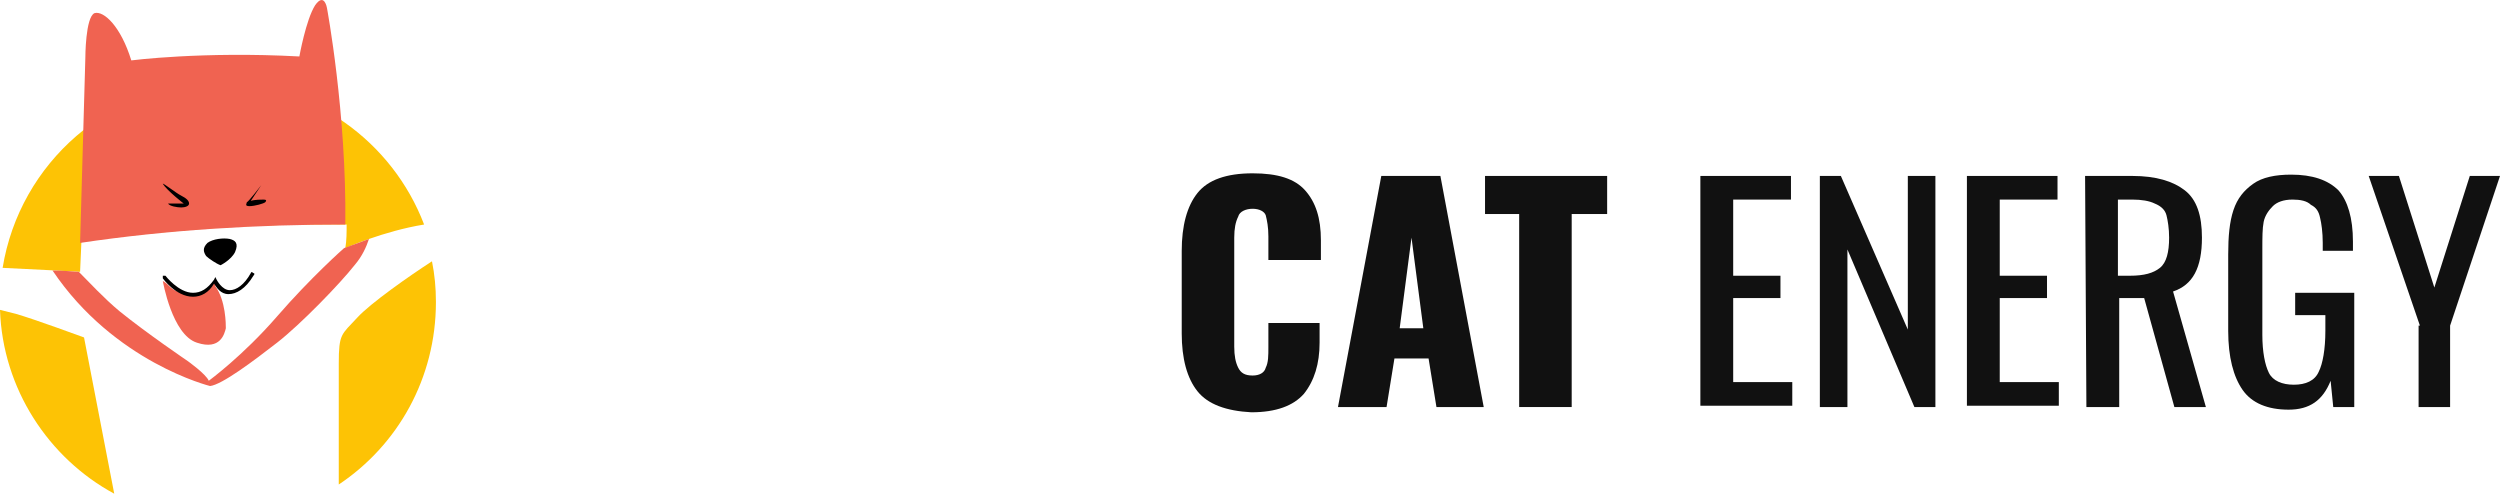
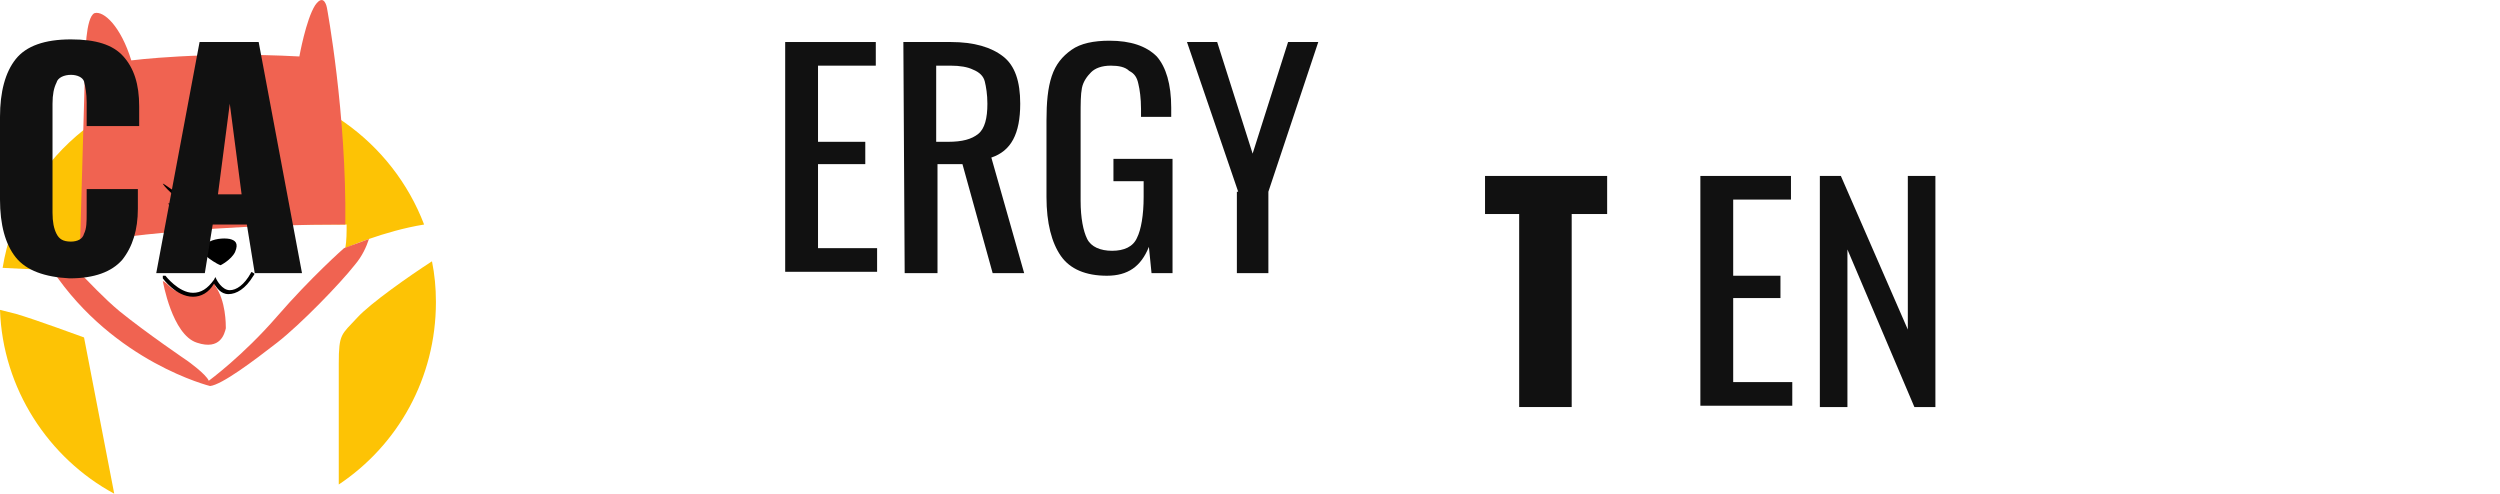
- <svg xmlns="http://www.w3.org/2000/svg" enable-background="new 0 0 190.4 37.6" version="1.1" viewBox="0 0 190.4 37.6" xml:space="preserve">
-   <style type="text/css">
- 	.st0{fill:#FDC305;}
- 	.st1{fill:#F06351;}
- 	.st2{fill:#111111;}
+ <svg xmlns="http://www.w3.org/2000/svg" viewBox="0 0 190.4 37.6">
+   <style type="text/css">.st0{fill:#FDC305;} .st1{fill:#F06351;} .st2{fill:#111111;}
</style>
  <path class="st0" d="m6.1 20.7 0.1-2.3c6.7-0.9 13.4-1.4 20.2-1.3 0 0.6 0 1.2-0.1 1.8 0 0 2.9-1.3 6-1.8-2.4-6.3-8.5-10.8-15.6-10.8-8.3 0-15.2 6.1-16.5 14.1 2.2 0.1 5.9 0.3 5.9 0.3z" />
  <path class="st0" d="m27.2 24.2c-1.2 1.3-1.4 1.2-1.4 3.5v9.2c4.5-3 7.4-8.1 7.4-13.9 0-1.1-0.1-2.1-0.3-3.1-1.7 1.1-4.7 3.2-5.7 4.3z" />
  <path class="st0" d="m6.4 25.7s-3.8-1.4-5.2-1.8l-1.2-0.3c0.2 6 3.7 11.3 8.7 14l-2.3-11.9z" />
-   <path class="st1" d="M26.3,17.1c0.1-8.5-1.4-16.5-1.4-16.5S24.7-0.6,24,0.4c-0.7,1.1-1.2,3.9-1.2,3.9C15.4,3.9,10,4.6,10,4.6  C9.2,2,7.9,0.8,7.2,1C6.5,1.3,6.5,4.4,6.5,4.4L6.1,18.5C12.8,17.5,19.6,17.1,26.3,17.1z" />
-   <path d="m12.4 14c0-0.1 1 0.7 1.4 0.9s0.6 0.4 0.6 0.6-0.3 0.3-0.6 0.3-0.9-0.1-1-0.3h0.9 0.3c0.1 0.1-1.3-1-1.6-1.5z" />
+   <path class="st1" d="M26.3 17.1c0.1-8.5-1.4-16.5-1.4-16.5S24.7-0.6 24 0.4c-0.7 1.1-1.2 3.9-1.2 3.9C15.4 3.9 10 4.6 10 4.6 9.2 2 7.9 0.8 7.2 1 6.5 1.3 6.5 4.4 6.5 4.4L6.1 18.5C12.8 17.5 19.6 17.1 26.3 17.1z" />
+   <path d="m12.4 14c0-0.1 1 0.7 1.4 0.9s0.6 0.4 0.6 0.6-0.3 0.3-0.6 0.3-0.9-0.1-1-0.3h1.2c0.1 0.1-1.3-1-1.6-1.5z" />
  <path d="m19.9 14.1s-1 1.3-1.1 1.3c0 0.1-0.2 0.3 0.2 0.3s1.1-0.2 1.2-0.3 0.1-0.2-0.1-0.2-0.7 0-1 0.1l0.8-1.2s0.1-0.1 0 0z" />
  <path d="m16.8 20.2s0.8-0.4 1.1-1c0.3-0.7 0-0.9-0.4-1-0.5-0.1-1.3 0-1.7 0.3-0.4 0.4-0.3 0.7-0.1 1 0.2 0.2 0.8 0.6 1.1 0.7z" />
  <path class="st1" d="m16.3 21.5s-0.2 0.4-0.5 0.6c-0.2 0.2-0.6 0.4-1 0.4-0.6 0-1.1-0.2-1.5-0.4-0.2-0.1-0.4-0.3-0.5-0.4-0.2-0.2-0.4-0.3-0.4-0.3s0.7 4.1 2.6 4.7c1.8 0.6 2.1-0.7 2.2-1.1 0-0.3 0-2.1-0.8-3.2 0.1-0.4 0-0.2-0.1-0.3z" />
  <path d="m14.7 22.6c-1.3 0-2.3-1.4-2.3-1.4v-0.2h0.2s1 1.3 2.1 1.3c0.6 0 1.1-0.3 1.6-1l0.1-0.2 0.1 0.2s0.4 0.8 1 0.8c0.5 0 1.1-0.4 1.6-1.3 0-0.1 0.1-0.1 0.2 0 0.1 0 0.1 0.1 0 0.2-0.6 1-1.3 1.4-1.9 1.4s-0.9-0.5-1.1-0.8c-0.4 0.7-1 1-1.6 1z" />
  <path class="st1" d="m26.2 18.9s-2.5 2.2-5.1 5.2-5.2 4.9-5.2 4.9c-0.2-0.5-1.6-1.5-1.6-1.5s-3.1-2.1-5.2-3.8c-1.2-1-2.3-2.2-3.1-3-0.3 0-1.1-0.1-2-0.1 4.7 7 12 8.8 12 8.8 0.9-0.1 3.3-1.9 5.1-3.3s4.8-4.5 5.9-5.9c0.6-0.7 0.9-1.4 1.1-2-1.1 0.4-1.9 0.7-1.9 0.7z" />
-   <g transform="translate(90 10.2)">
-     <path class="st2" d="m1.2 19.6c-0.8-1-1.2-2.5-1.2-4.4v-6.3c0-1.9 0.4-3.4 1.2-4.4s2.2-1.5 4.2-1.5c1.9 0 3.2 0.4 4 1.3s1.2 2.1 1.2 3.8v1.5h-4v-1.8c0-0.7-0.1-1.2-0.2-1.6-0.1-0.3-0.5-0.5-1-0.5s-1 0.2-1.1 0.6c-0.2 0.4-0.3 0.9-0.3 1.6v8.3c0 0.7 0.1 1.2 0.3 1.6s0.5 0.6 1.1 0.6c0.5 0 0.9-0.2 1-0.6 0.2-0.4 0.2-0.9 0.2-1.6v-1.8h3.9v1.5c0 1.6-0.4 2.9-1.2 3.9-0.8 0.9-2.1 1.4-4 1.4-1.9-0.1-3.3-0.6-4.1-1.6z" />
-     <path class="st2" d="m15.2 3.2h4.5l3.3 17.6h-3.6l-0.6-3.7h-2.6l-0.6 3.7h-3.7l3.3-17.6zm3.2 11.6-0.9-6.9-0.9 6.9h1.8z" />
-     <path class="st2" d="M25.8,6.1h-2.7V3.2h9.3v2.9h-2.7v14.7h-4V6.1H25.8z" />
-     <path class="st2" d="M39.5,3.2h6.9V5H42v5.8h3.6v1.7H42v6.4h4.5v1.8h-7V3.2z" />
-     <path class="st2" d="M48.5,3.2h1.7l5.1,11.7V3.2h2.1v17.6h-1.6l-5.1-12v12h-2.1V3.2H48.5z" />
-     <path class="st2" d="m59.8 3.2h6.9v1.8h-4.4v5.8h3.6v1.7h-3.6v6.4h4.5v1.8h-7v-17.5z" />
-     <path class="st2" d="m68.8 3.2h3.6c1.8 0 3.1 0.4 4 1.1s1.3 1.9 1.3 3.6c0 2.3-0.7 3.6-2.2 4.1l2.5 8.8h-2.4l-2.3-8.3h-1.9v8.3h-2.5l-0.1-17.6zm3.4 7.6c1.1 0 1.8-0.2 2.3-0.6s0.7-1.2 0.7-2.3c0-0.7-0.1-1.3-0.2-1.7s-0.4-0.7-0.9-0.9c-0.4-0.2-1-0.3-1.7-0.3h-1.1v5.8h0.9z" />
-     <path class="st2" d="m80.8 19.5c-0.7-1-1.1-2.5-1.1-4.5v-5.8c0-1.4 0.1-2.5 0.4-3.4s0.8-1.5 1.5-2 1.7-0.7 2.9-0.7c1.6 0 2.8 0.4 3.6 1.2 0.7 0.8 1.1 2.1 1.1 3.9v0.7h-2.3v-0.6c0-0.8-0.1-1.5-0.2-1.9-0.1-0.5-0.3-0.8-0.7-1-0.3-0.3-0.8-0.4-1.4-0.4-0.7 0-1.2 0.2-1.5 0.5s-0.6 0.7-0.7 1.2-0.1 1.2-0.1 2.1v6.5c0 1.3 0.2 2.3 0.5 2.9s1 0.9 1.9 0.9 1.6-0.3 1.9-1c0.3-0.6 0.5-1.7 0.5-3.1v-1.2h-2.3v-1.7h4.5v8.7h-1.6l-0.2-2c-0.6 1.5-1.6 2.2-3.2 2.2s-2.8-0.5-3.5-1.5z" />
-     <path class="st2" d="m94.3 14.6-3.9-11.4h2.3l2.7 8.5 2.7-8.5h2.3l-3.8 11.4v6.2h-2.4v-6.2h0.1z" />
-   </g>
+   <path class="st2" d="m1.2 19.6c-0.8-1-1.2-2.5-1.2-4.4v-6.3c0-1.9 0.4-3.4 1.2-4.4s2.2-1.5 4.2-1.5c1.9 0 3.2 0.4 4 1.3s1.2 2.1 1.2 3.8v1.5h-4v-1.8c0-0.7-0.1-1.2-0.2-1.6-0.1-0.3-0.5-0.5-1-0.5s-1 0.2-1.1 0.6c-0.2 0.4-0.3 0.9-0.3 1.6v8.3c0 0.7 0.1 1.2 0.3 1.6s0.5 0.6 1.1 0.6c0.5 0 0.9-0.2 1-0.6 0.2-0.4 0.2-0.9 0.2-1.6v-1.8h3.9v1.5c0 1.6-0.4 2.9-1.2 3.9-0.8 0.9-2.1 1.4-4 1.4-1.9-0.1-3.3-0.6-4.1-1.6z" />
+   <path class="st2" d="m15.2 3.2h4.5l3.3 17.6h-3.6l-0.6-3.7h-2.6l-0.6 3.7h-3.7l3.3-17.6zm3.2 11.6-0.9-6.9-0.9 6.9h1.8z" />
+   <path class="st2" d="M115.8 16.3h-2.7V13.4h9.3v2.9h-2.7v14.7h-4V16.3H115.8z" />
+   <path class="st2" d="M129.5 13.4h6.9V15.2H132v5.8h3.6v1.7H132v6.4h4.5v1.8h-7V13.4z" />
+   <path class="st2" d="M138.5 13.4h1.7l5.1 11.7V13.4h2.1v17.6h-1.6l-5.1-12v12h-2.1V13.4H138.5z" />
+   <path class="st2" d="m59.8 3.2h6.9v1.8h-4.4v5.8h3.6v1.7h-3.6v6.4h4.5v1.8h-7v-17.5z" />
+   <path class="st2" d="m68.8 3.2h3.6c1.8 0 3.1 0.4 4 1.1s1.3 1.9 1.3 3.6c0 2.3-0.7 3.6-2.2 4.1l2.5 8.8h-2.4l-2.3-8.3h-1.9v8.3h-2.5l-0.1-17.6zm3.4 7.6c1.1 0 1.8-0.2 2.3-0.6s0.7-1.2 0.7-2.3c0-0.7-0.1-1.3-0.2-1.7s-0.4-0.7-0.9-0.9c-0.4-0.2-1-0.3-1.7-0.3h-1.1v5.8h0.9z" />
+   <path class="st2" d="m80.8 19.5c-0.7-1-1.1-2.5-1.1-4.5v-5.8c0-1.4 0.1-2.5 0.4-3.4s0.8-1.5 1.5-2 1.7-0.7 2.9-0.7c1.6 0 2.8 0.4 3.6 1.2 0.7 0.8 1.1 2.1 1.1 3.9v0.7h-2.3v-0.6c0-0.8-0.1-1.5-0.2-1.9-0.1-0.5-0.3-0.8-0.7-1-0.3-0.3-0.8-0.4-1.4-0.4-0.7 0-1.2 0.2-1.5 0.5s-0.6 0.7-0.7 1.2-0.1 1.2-0.1 2.1v6.5c0 1.3 0.2 2.3 0.5 2.9s1 0.9 1.9 0.9 1.6-0.3 1.9-1c0.3-0.6 0.5-1.7 0.5-3.1v-1.2h-2.3v-1.7h4.5v8.7h-1.6l-0.2-2c-0.6 1.5-1.6 2.2-3.2 2.2s-2.8-0.5-3.5-1.5z" />
+   <path class="st2" d="m94.3 14.6-3.9-11.4h2.3l2.7 8.5 2.7-8.5h2.3l-3.8 11.4v6.2h-2.4v-6.2h0.1z" />
</svg>
